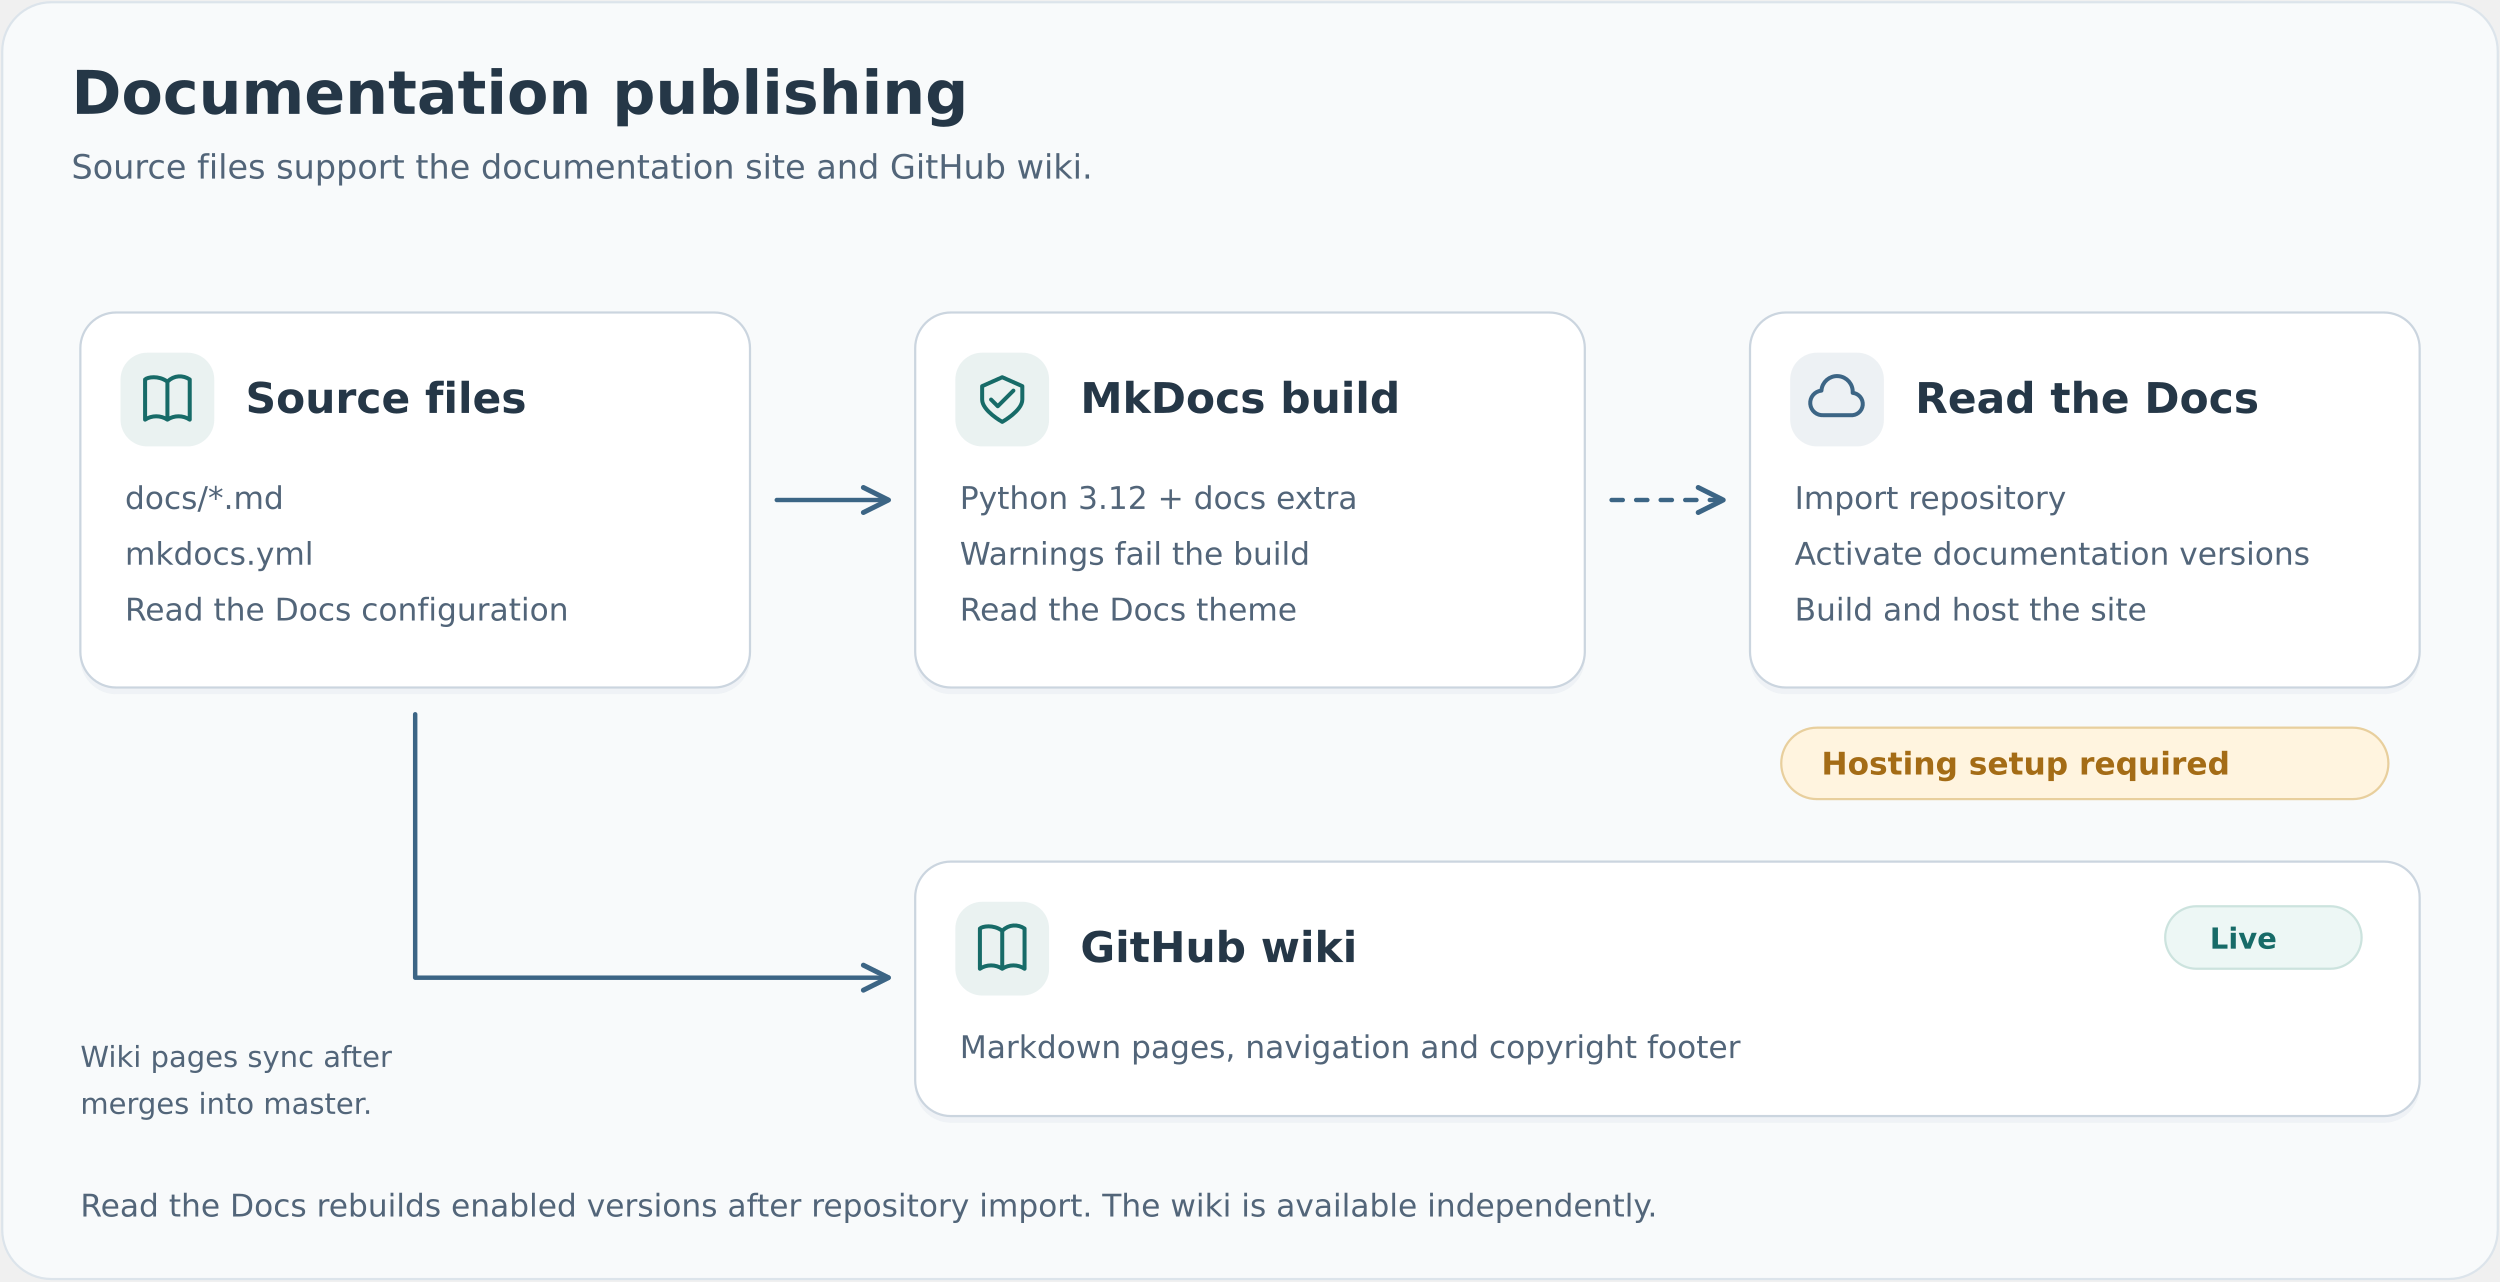
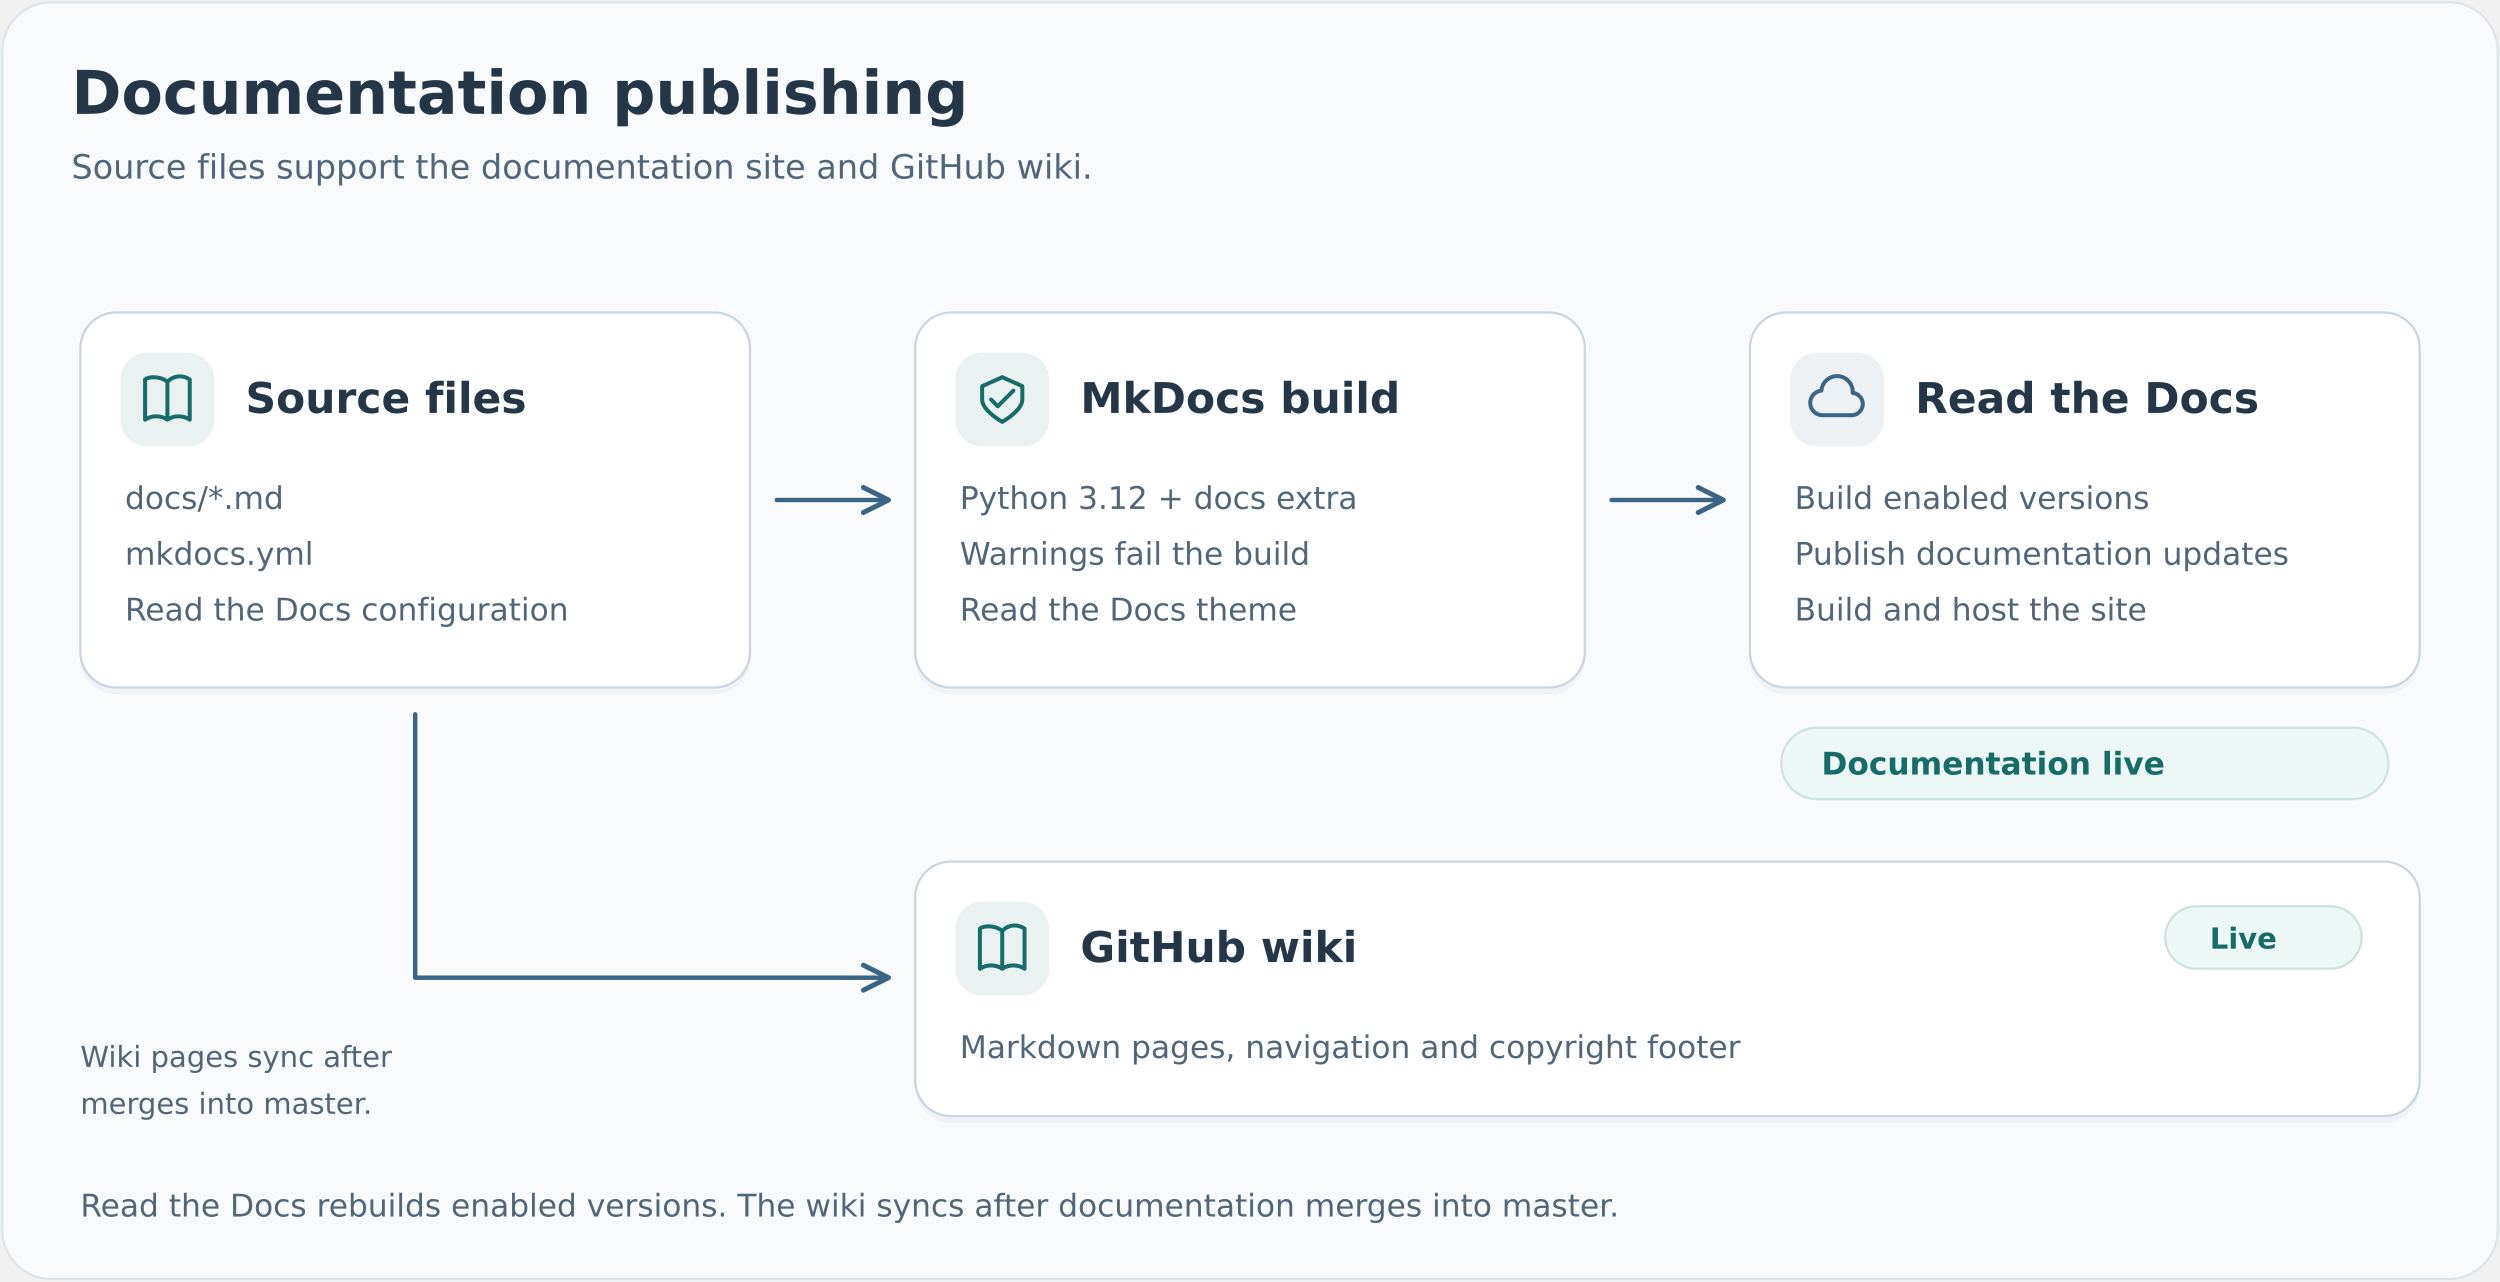
<svg xmlns="http://www.w3.org/2000/svg" width="1120" height="574" viewBox="0 0 1120 574" role="img" aria-labelledby="title description">
  <defs>
    <marker id="arrow" viewBox="0 0 10 10" refX="9" refY="5" markerWidth="7" markerHeight="7" orient="auto-start-reverse">
      <path d="m1 1 8 4-8 4" fill="none" stroke="#3c6585" stroke-width="1.6" stroke-linecap="round" stroke-linejoin="round" />
    </marker>
  </defs>
  <rect x="1" y="1" width="1118" height="572" rx="22" fill="#f8fafb" stroke="#dce4eb" />
  <g font-family="DejaVu Sans, Arial, sans-serif">
    <text x="32" y="51" fill="#253747" font-size="27" font-weight="600">Documentation publishing</text>
    <text x="32" y="80" fill="#526579" font-size="15" font-weight="400">Source files support the documentation site and GitHub wiki.</text>
    <rect x="36" y="143" width="300" height="168" rx="16" fill="#e9eef2" opacity=".65" />
    <rect x="36" y="140" width="300" height="168" rx="16" fill="#fff" stroke="#cbd5df" />
    <rect x="54" y="158" width="42" height="42" rx="12" fill="#176b68" opacity=".09" />
    <g transform="translate(63 167)" fill="none" stroke="#176b68" stroke-width="1.8" stroke-linecap="round" stroke-linejoin="round">
      <path d="M12 4C8 1 3 2 2 3v18c3-2 7-2 10 0 3-2 7-2 10 0V3c-3-2-7-2-10 1zm0 0v17" />
    </g>
    <text x="110" y="185" fill="#253747" font-size="19" font-weight="600">Source files</text>
    <text x="56" y="228" fill="#526579" font-size="14" font-weight="400">docs/*.md</text>
    <text x="56" y="253" fill="#526579" font-size="14" font-weight="400">mkdocs.yml</text>
    <text x="56" y="278" fill="#526579" font-size="14" font-weight="400">Read the Docs configuration</text>
    <rect x="410" y="143" width="300" height="168" rx="16" fill="#e9eef2" opacity=".65" />
    <rect x="410" y="140" width="300" height="168" rx="16" fill="#fff" stroke="#cbd5df" />
    <rect x="428" y="158" width="42" height="42" rx="12" fill="#176b68" opacity=".09" />
    <g transform="translate(437 167)" fill="none" stroke="#176b68" stroke-width="1.8" stroke-linecap="round" stroke-linejoin="round">
      <path d="M12 2 3 6v6c0 5 9 10 9 10s9-5 9-10V6z" />
      <path d="m7 12 3 3 7-7" />
    </g>
    <text x="484" y="185" fill="#253747" font-size="19" font-weight="600">MkDocs build</text>
    <text x="430" y="228" fill="#526579" font-size="14" font-weight="400">Python 3.12 + docs extra</text>
    <text x="430" y="253" fill="#526579" font-size="14" font-weight="400">Warnings fail the build</text>
    <text x="430" y="278" fill="#526579" font-size="14" font-weight="400">Read the Docs theme</text>
    <rect x="784" y="143" width="300" height="168" rx="16" fill="#e9eef2" opacity=".65" />
    <rect x="784" y="140" width="300" height="168" rx="16" fill="#fff" stroke="#cbd5df" />
    <rect x="802" y="158" width="42" height="42" rx="12" fill="#3c6585" opacity=".09" />
    <g transform="translate(811 167)" fill="none" stroke="#3c6585" stroke-width="1.8" stroke-linecap="round" stroke-linejoin="round">
      <path d="M6 19h12a5 5 0 0 0 1-10A7 7 0 0 0 5 8a5.5 5.5 0 0 0 1 11z" />
    </g>
    <text x="858" y="185" fill="#253747" font-size="19" font-weight="600">Read the Docs</text>
-     <text x="804" y="228" fill="#526579" font-size="14" font-weight="400">Import repository</text>
-     <text x="804" y="253" fill="#526579" font-size="14" font-weight="400">Activate documentation versions</text>
+     <text x="804" y="228" fill="#526579" font-size="14" font-weight="400">Build enabled versions</text>
+     <text x="804" y="253" fill="#526579" font-size="14" font-weight="400">Publish documentation updates</text>
    <text x="804" y="278" fill="#526579" font-size="14" font-weight="400">Build and host the site</text>
    <path d="M348 224H398" fill="none" stroke="#3c6585" stroke-width="2" stroke-linecap="round" stroke-linejoin="round" marker-end="url(#arrow)" />
-     <path d="M722 224H772" fill="none" stroke="#3c6585" stroke-width="2" stroke-linecap="round" stroke-linejoin="round" marker-end="url(#arrow)" stroke-dasharray="5 6" />
-     <rect x="798" y="326" width="272" height="32" rx="16" fill="#fff4df" stroke="#e8cf9d" />
-     <text x="816" y="347" fill="#a46c16" font-size="14" font-weight="600">Hosting setup required</text>
+     <path d="M722 224H772" fill="none" stroke="#3c6585" stroke-width="2" stroke-linecap="round" stroke-linejoin="round" marker-end="url(#arrow)" />
+     <rect x="798" y="326" width="272" height="32" rx="16" fill="#edf7f5" stroke="#cce3de" />
+     <text x="816" y="347" fill="#176b68" font-size="14" font-weight="600">Documentation live</text>
    <path d="M186 320V438H398" fill="none" stroke="#3c6585" stroke-width="2" stroke-linecap="round" stroke-linejoin="round" marker-end="url(#arrow)" />
    <rect x="410" y="389" width="674" height="114" rx="16" fill="#e9eef2" opacity=".65" />
    <rect x="410" y="386" width="674" height="114" rx="16" fill="#fff" stroke="#cbd5df" />
    <rect x="428" y="404" width="42" height="42" rx="12" fill="#176b68" opacity=".09" />
    <g transform="translate(437 413)" fill="none" stroke="#176b68" stroke-width="1.8" stroke-linecap="round" stroke-linejoin="round">
      <path d="M12 4C8 1 3 2 2 3v18c3-2 7-2 10 0 3-2 7-2 10 0V3c-3-2-7-2-10 1zm0 0v17" />
    </g>
    <text x="484" y="431" fill="#253747" font-size="19" font-weight="600">GitHub wiki</text>
    <text x="430" y="474" fill="#526579" font-size="14" font-weight="400">Markdown pages, navigation and copyright footer</text>
    <rect x="970" y="406" width="88" height="28" rx="14" fill="#edf7f5" stroke="#cce3de" />
    <text x="990" y="425" fill="#176b68" font-size="13" font-weight="600">Live</text>
    <text x="36" y="478" fill="#526579" font-size="13" font-weight="400">Wiki pages sync after</text>
    <text x="36" y="499" fill="#526579" font-size="13" font-weight="400">merges into master.</text>
-     <text x="36" y="545" fill="#526579" font-size="14" font-weight="400">Read the Docs rebuilds enabled versions after repository import. The wiki is available independently.</text>
+     <text x="36" y="545" fill="#526579" font-size="14" font-weight="400">Read the Docs rebuilds enabled versions. The wiki syncs after documentation merges into master.</text>
  </g>
</svg>
